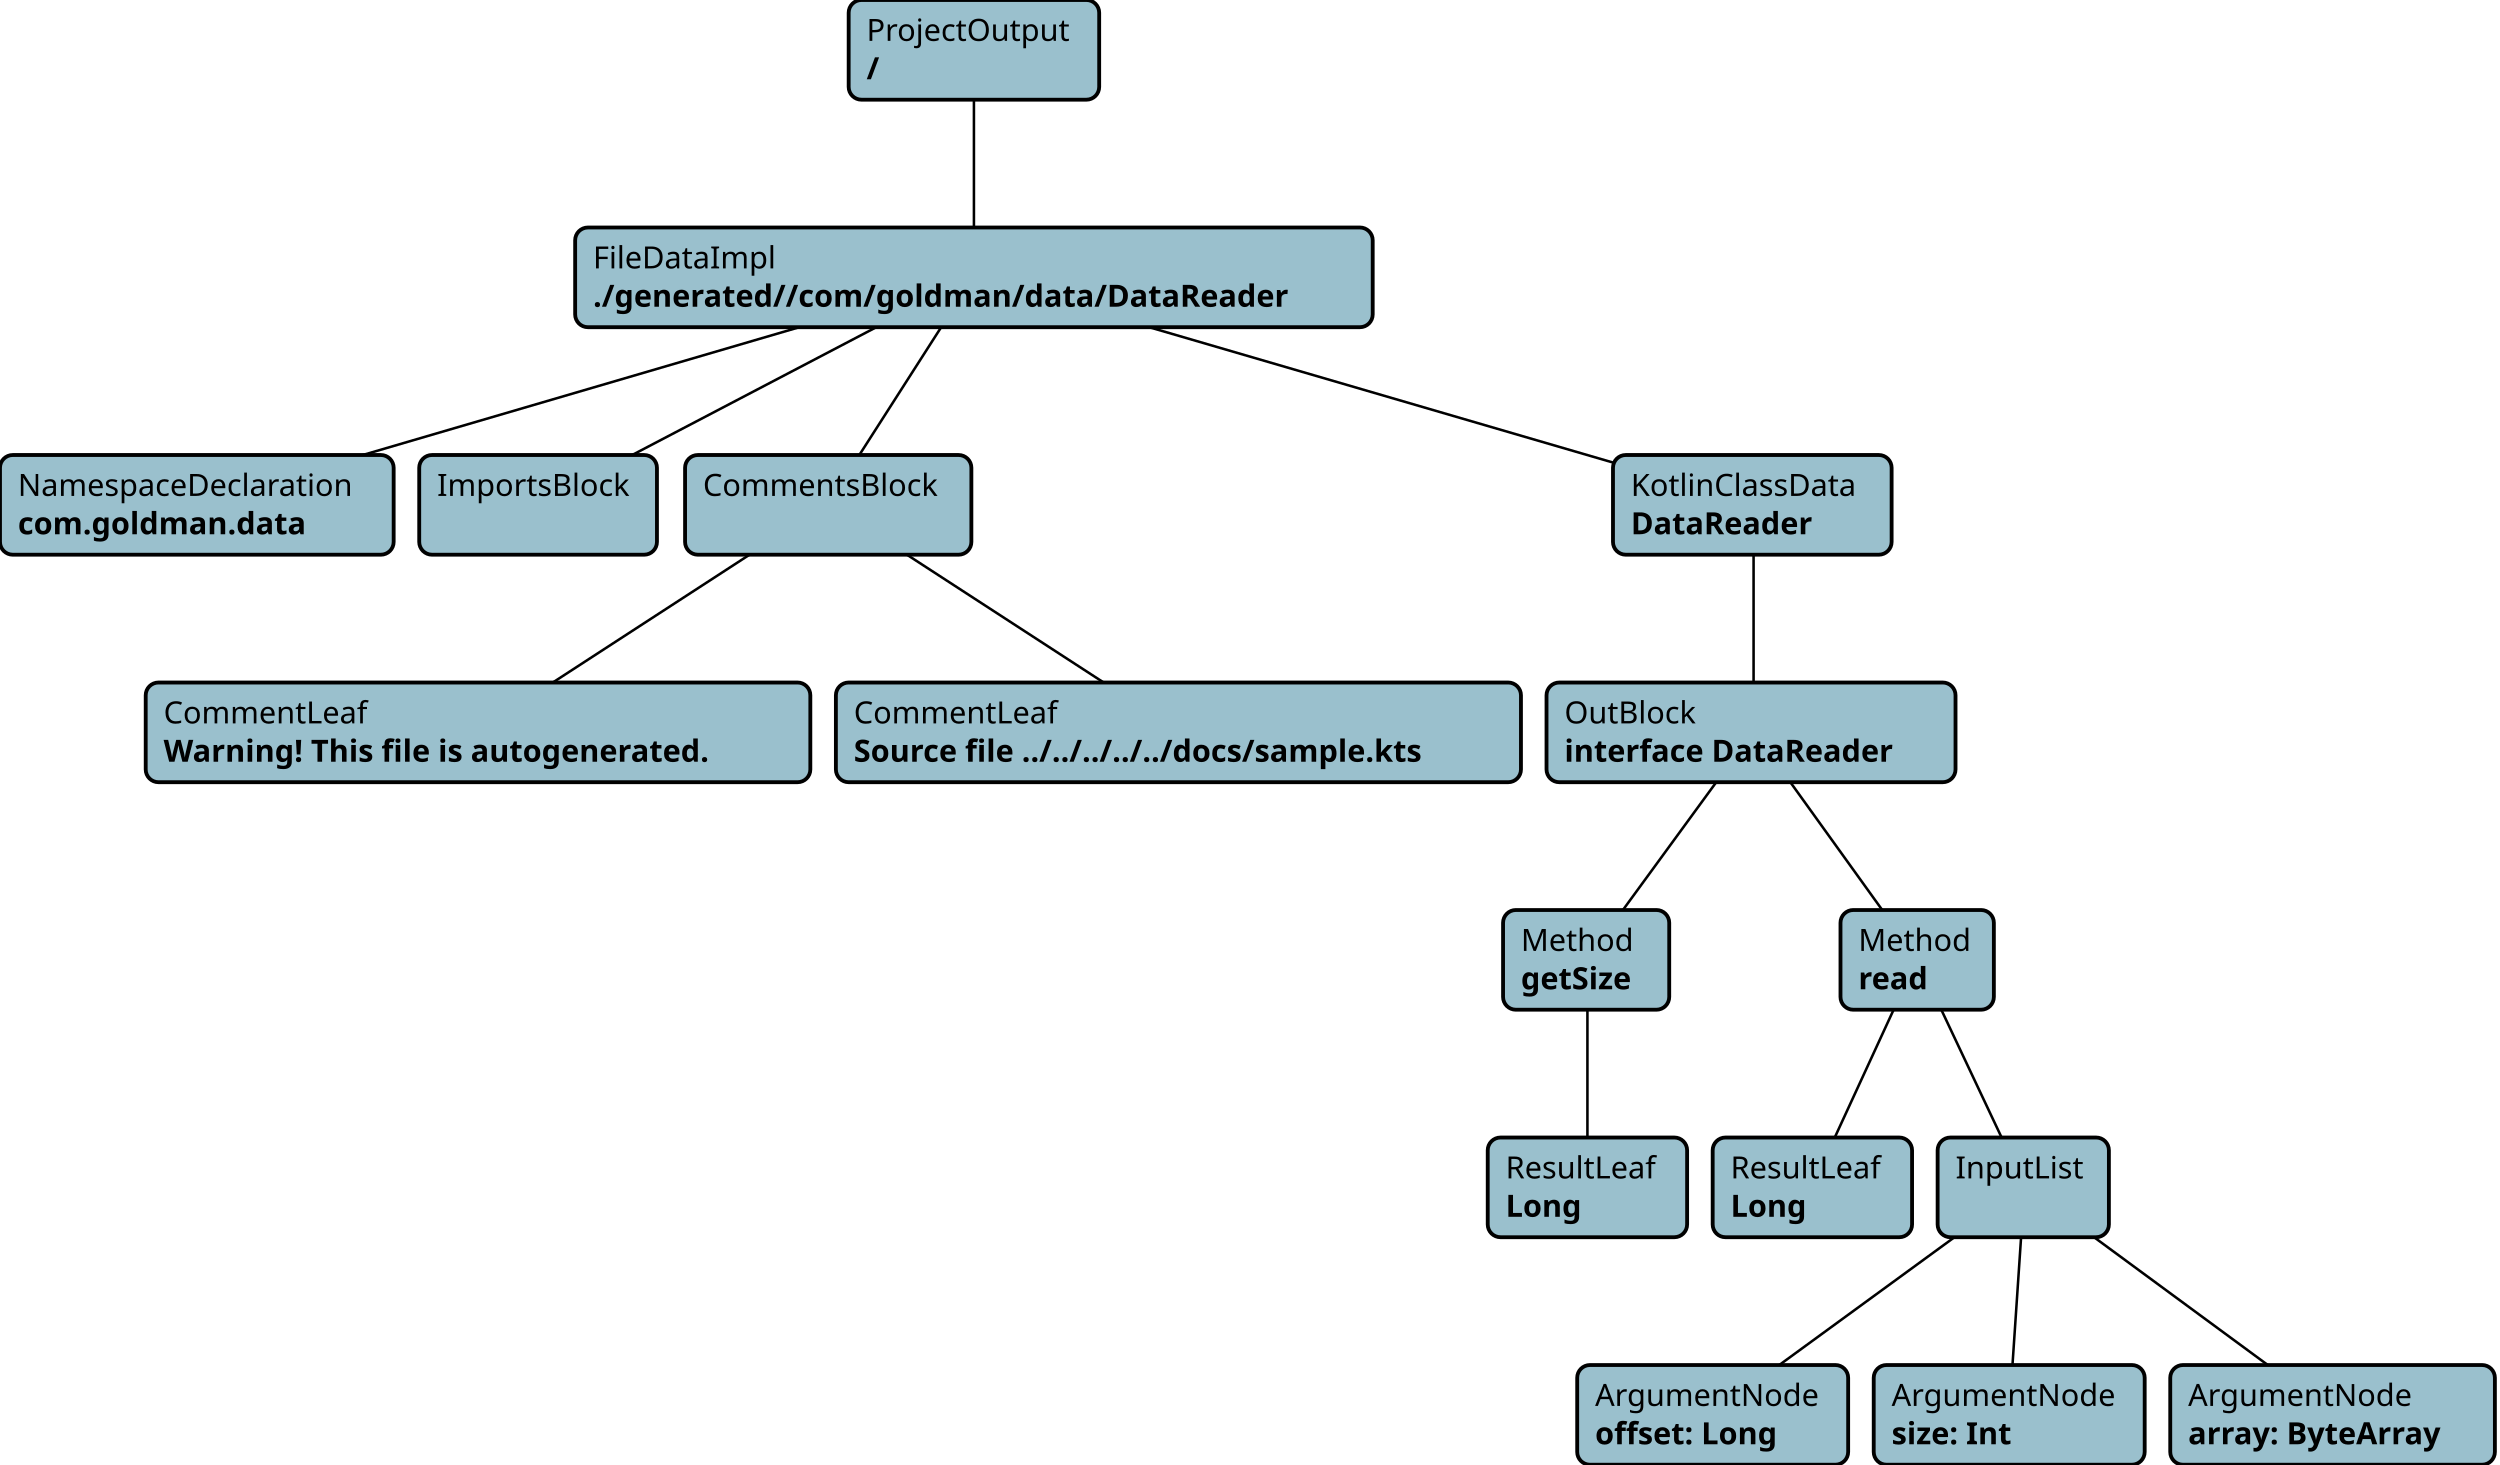
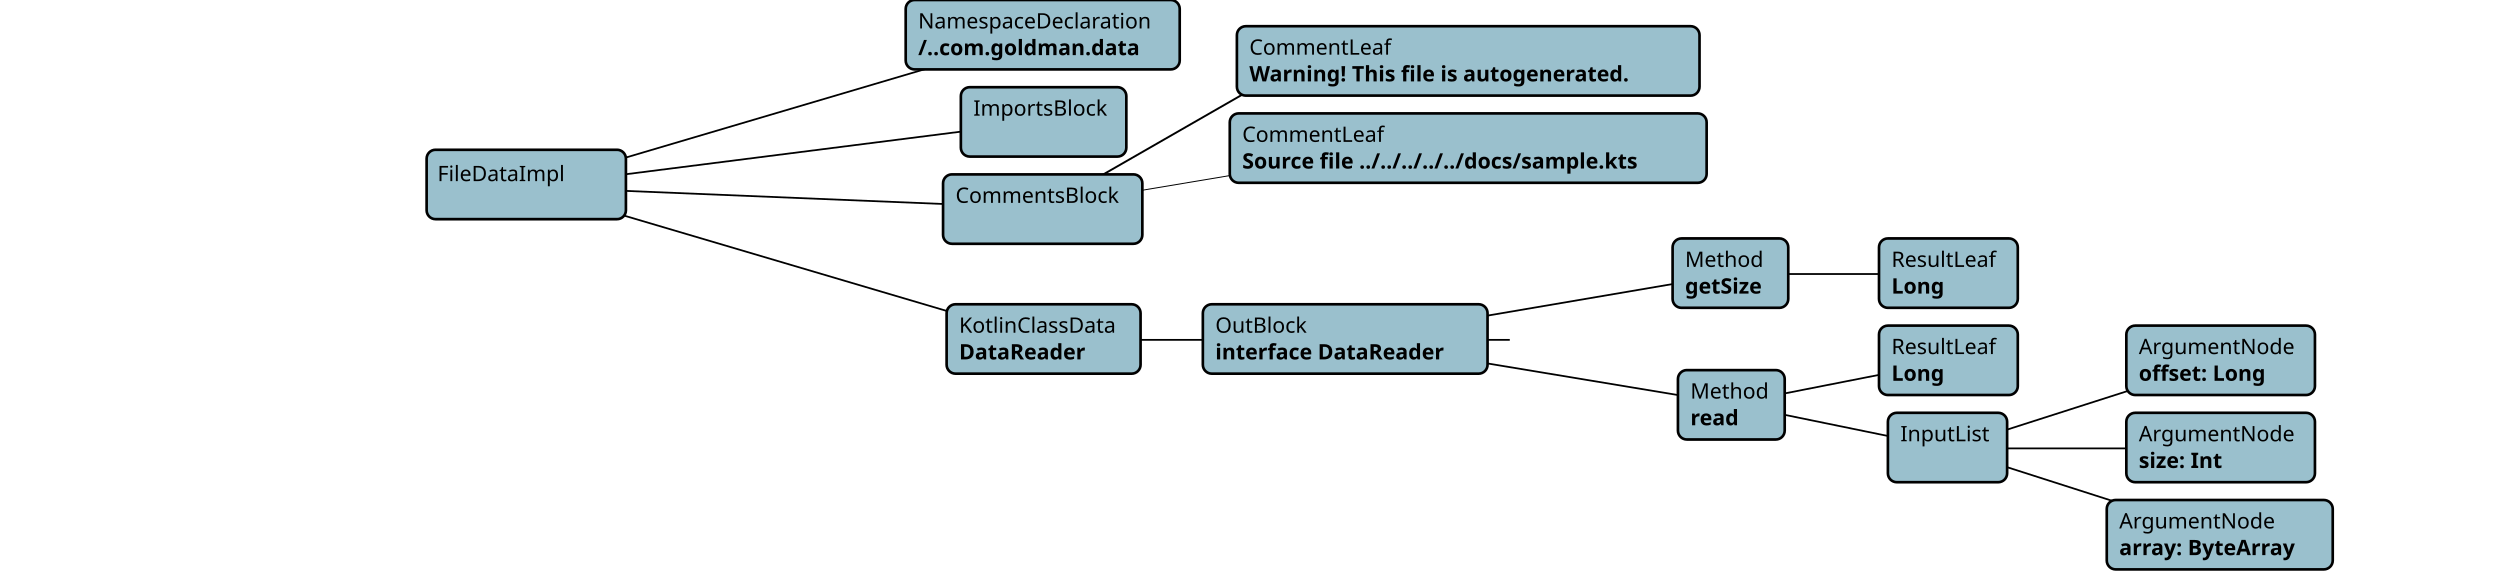
- <svg xmlns="http://www.w3.org/2000/svg" width="978.0" height="573.0">
-   <line x1="381.0" y1="19.0" x2="381.0" y2="108.0" style="stroke-width:1.0;stroke:rgb(0,0,0);stroke-opacity:1.0;stroke-linecap:square;stroke-miterlimit:10.0" />
-   <line x1="381.0" y1="108.0" x2="77.0" y2="197.0" style="stroke-width:1.0;stroke:rgb(0,0,0);stroke-opacity:1.0;stroke-linecap:square;stroke-miterlimit:10.0" />
-   <line x1="381.0" y1="108.0" x2="211.0" y2="197.0" style="stroke-width:1.0;stroke:rgb(0,0,0);stroke-opacity:1.0;stroke-linecap:square;stroke-miterlimit:10.0" />
-   <line x1="381.0" y1="108.0" x2="324.0" y2="197.0" style="stroke-width:1.0;stroke:rgb(0,0,0);stroke-opacity:1.0;stroke-linecap:square;stroke-miterlimit:10.0" />
-   <line x1="324.0" y1="197.0" x2="187.0" y2="286.0" style="stroke-width:1.0;stroke:rgb(0,0,0);stroke-opacity:1.0;stroke-linecap:square;stroke-miterlimit:10.0" />
-   <line x1="324.0" y1="197.0" x2="461.0" y2="286.0" style="stroke-width:1.0;stroke:rgb(0,0,0);stroke-opacity:1.0;stroke-linecap:square;stroke-miterlimit:10.0" />
-   <line x1="381.0" y1="108.0" x2="686.0" y2="197.0" style="stroke-width:1.0;stroke:rgb(0,0,0);stroke-opacity:1.0;stroke-linecap:square;stroke-miterlimit:10.0" />
-   <line x1="686.0" y1="197.0" x2="686.0" y2="286.0" style="stroke-width:1.0;stroke:rgb(0,0,0);stroke-opacity:1.0;stroke-linecap:square;stroke-miterlimit:10.0" />
-   <line x1="686.0" y1="286.0" x2="621.0" y2="375.0" style="stroke-width:1.0;stroke:rgb(0,0,0);stroke-opacity:1.0;stroke-linecap:square;stroke-miterlimit:10.0" />
-   <line x1="621.0" y1="375.0" x2="621.0" y2="464.0" style="stroke-width:1.0;stroke:rgb(0,0,0);stroke-opacity:1.0;stroke-linecap:square;stroke-miterlimit:10.0" />
-   <line x1="686.0" y1="286.0" x2="750.0" y2="375.0" style="stroke-width:1.0;stroke:rgb(0,0,0);stroke-opacity:1.0;stroke-linecap:square;stroke-miterlimit:10.0" />
-   <line x1="750.0" y1="375.0" x2="709.0" y2="464.0" style="stroke-width:1.0;stroke:rgb(0,0,0);stroke-opacity:1.0;stroke-linecap:square;stroke-miterlimit:10.0" />
-   <line x1="750.0" y1="375.0" x2="792.0" y2="464.0" style="stroke-width:1.0;stroke:rgb(0,0,0);stroke-opacity:1.0;stroke-linecap:square;stroke-miterlimit:10.0" />
-   <line x1="792.0" y1="464.0" x2="670.0" y2="553.0" style="stroke-width:1.0;stroke:rgb(0,0,0);stroke-opacity:1.0;stroke-linecap:square;stroke-miterlimit:10.0" />
-   <line x1="792.0" y1="464.0" x2="786.0" y2="553.0" style="stroke-width:1.0;stroke:rgb(0,0,0);stroke-opacity:1.0;stroke-linecap:square;stroke-miterlimit:10.0" />
-   <line x1="792.0" y1="464.0" x2="913.0" y2="553.0" style="stroke-width:1.0;stroke:rgb(0,0,0);stroke-opacity:1.0;stroke-linecap:square;stroke-miterlimit:10.0" />
-   <g style="fill:rgb(154,192,205);stroke:none">
-     <path d="M268.0,183.0L268.0,212.0C268.0,214.761,270.239,217.0,273.0,217.0L375.0,217.0C377.761,217.0,380.0,214.761,380.0,212.0L380.0,183.0C380.0,180.239,377.761,178.0,375.0,178.0L273.0,178.0C270.239,178.0,268.0,180.239,268.0,183.0Z" />
+ <svg xmlns="http://www.w3.org/2000/svg" width="1405.0" height="321.0" version="1.1" id="svg294">
+   <defs id="defs298" />
+   <line x1="296.0" y1="105.0" x2="587.0" y2="19.0" style="stroke-width:1.0;stroke:rgb(0,0,0);stroke-opacity:1.0;stroke-linecap:square;stroke-miterlimit:10.0" id="line4" />
+   <line x1="296.0" y1="105.0" x2="587.0" y2="68.0" style="stroke-width:1.0;stroke:rgb(0,0,0);stroke-opacity:1.0;stroke-linecap:square;stroke-miterlimit:10.0" id="line6" />
+   <line x1="296.0" y1="105.0" x2="587.0" y2="117.0" style="stroke-width:1.0;stroke:rgb(0,0,0);stroke-opacity:1.0;stroke-linecap:square;stroke-miterlimit:10.0" id="line8" />
+   <line x1="587.045" y1="116.955" x2="700.097" y2="52.069" style="stroke:#000000;stroke-width:1.082;stroke-linecap:square;stroke-miterlimit:10;stroke-opacity:1" id="line10" />
+   <line x1="586.756" y1="116.153" x2="695.784" y2="97.888" style="stroke:#000000;stroke-width:0.552;stroke-linecap:square;stroke-miterlimit:10;stroke-opacity:1" id="line12" />
+   <line x1="296.0" y1="105.0" x2="587.0" y2="191.0" style="stroke-width:1.0;stroke:rgb(0,0,0);stroke-opacity:1.0;stroke-linecap:square;stroke-miterlimit:10.0" id="line14" />
+   <line x1="587.0" y1="191.0" x2="848.0" y2="191.0" style="stroke-width:1.0;stroke:rgb(0,0,0);stroke-opacity:1.0;stroke-linecap:square;stroke-miterlimit:10.0" id="line16" />
+   <line x1="756" y1="191" x2="973" y2="154" style="stroke:#000000;stroke-width:1;stroke-linecap:square;stroke-miterlimit:10;stroke-opacity:1" id="line18" />
+   <line x1="973" y1="154" x2="1095" y2="154" style="stroke:#000000;stroke-width:1;stroke-linecap:square;stroke-miterlimit:10;stroke-opacity:1" id="line20" />
+   <line x1="756" y1="191" x2="973" y2="227" style="stroke:#000000;stroke-width:1;stroke-linecap:square;stroke-miterlimit:10;stroke-opacity:1" id="line22" />
+   <line x1="973" y1="227" x2="1095" y2="203" style="stroke:#000000;stroke-width:1;stroke-linecap:square;stroke-miterlimit:10;stroke-opacity:1" id="line24" />
+   <line x1="973" y1="227" x2="1095" y2="252" style="stroke:#000000;stroke-width:1;stroke-linecap:square;stroke-miterlimit:10;stroke-opacity:1" id="line26" />
+   <line x1="1095" y1="252" x2="1248" y2="203" style="stroke:#000000;stroke-width:1;stroke-linecap:square;stroke-miterlimit:10;stroke-opacity:1" id="line28" />
+   <line x1="1095" y1="252" x2="1248" y2="252" style="stroke:#000000;stroke-width:1;stroke-linecap:square;stroke-miterlimit:10;stroke-opacity:1" id="line30" />
+   <line x1="1095" y1="252" x2="1248" y2="301" style="stroke:#000000;stroke-width:1;stroke-linecap:square;stroke-miterlimit:10;stroke-opacity:1" id="line32" />
+   <g style="fill:rgb(154,192,205);stroke:none" id="g52">
+     <path d="M530.0,103.0L530.0,132.0C530.0,134.761,532.239,137.0,535.0,137.0L637.0,137.0C639.761,137.0,642.0,134.761,642.0,132.0L642.0,103.0C642.0,100.239,639.761,98.0,637.0,98.0L535.0,98.0C532.239,98.0,530.0,100.239,530.0,103.0Z" id="path50" />
  </g>
-   <g style="stroke-width:1.5;stroke:rgb(0,0,0);stroke-opacity:1.0;stroke-linecap:square;stroke-miterlimit:10.0;fill:none">
-     <path d="M268.0,183.0L268.0,212.0C268.0,214.761,270.239,217.0,273.0,217.0L375.0,217.0C377.761,217.0,380.0,214.761,380.0,212.0L380.0,183.0C380.0,180.239,377.761,178.0,375.0,178.0L273.0,178.0C270.239,178.0,268.0,180.239,268.0,183.0Z" />
+   <g style="stroke-width:1.5;stroke:rgb(0,0,0);stroke-opacity:1.0;stroke-linecap:square;stroke-miterlimit:10.0;fill:none" id="g56">
+     <path d="M530.0,103.0L530.0,132.0C530.0,134.761,532.239,137.0,535.0,137.0L637.0,137.0C639.761,137.0,642.0,134.761,642.0,132.0L642.0,103.0C642.0,100.239,639.761,98.0,637.0,98.0L535.0,98.0C532.239,98.0,530.0,100.239,530.0,103.0Z" id="path54" />
  </g>
-   <g>
-     <text x="275.0" y="194.0" style="fill: rgb(0,0,0); fill-opacity: 1.0; font-family: sans-serif; font-size: 12px;">CommentsBlock</text>
+   <g id="g60">
+     <text x="537.0" y="114.0" style="fill: rgb(0,0,0); fill-opacity: 1.0; font-family: sans-serif; font-size: 12px;" id="text58">CommentsBlock</text>
  </g>
-   <g style="fill:rgb(154,192,205);stroke:none">
-     <path d="M225.0,94.0L225.0,123.0C225.0,125.761,227.239,128.0,230.0,128.0L532.0,128.0C534.761,128.0,537.0,125.761,537.0,123.0L537.0,94.0C537.0,91.239,534.761,89.0,532.0,89.0L230.0,89.0C227.239,89.0,225.0,91.239,225.0,94.0Z" />
+   <g style="fill:#9ac0cd;stroke:none" id="g64" transform="translate(-92)">
+     <path d="m 768,176 v 29 c 0,2.761 2.239,5 5,5 h 150 c 2.761,0 5,-2.239 5,-5 v -29 c 0,-2.761 -2.239,-5 -5,-5 H 773 c -2.761,0 -5,2.239 -5,5 z" id="path62" />
  </g>
-   <g style="stroke-width:1.5;stroke:rgb(0,0,0);stroke-opacity:1.0;stroke-linecap:square;stroke-miterlimit:10.0;fill:none">
-     <path d="M225.0,94.0L225.0,123.0C225.0,125.761,227.239,128.0,230.0,128.0L532.0,128.0C534.761,128.0,537.0,125.761,537.0,123.0L537.0,94.0C537.0,91.239,534.761,89.0,532.0,89.0L230.0,89.0C227.239,89.0,225.0,91.239,225.0,94.0Z" />
+   <g style="fill:none;stroke:#000000;stroke-width:1.5;stroke-linecap:square;stroke-miterlimit:10;stroke-opacity:1" id="g68" transform="translate(-92)">
+     <path d="m 768,176 v 29 c 0,2.761 2.239,5 5,5 h 150 c 2.761,0 5,-2.239 5,-5 v -29 c 0,-2.761 -2.239,-5 -5,-5 H 773 c -2.761,0 -5,2.239 -5,5 z" id="path66" />
  </g>
-   <g>
-     <text x="232.0" y="105.0" style="fill: rgb(0,0,0); fill-opacity: 1.0; font-family: sans-serif; font-size: 12px;">FileDataImpl</text>
+   <g id="g72" transform="translate(-92)">
+     <text x="775" y="187" style="font-size:12px;font-family:sans-serif;fill:#000000;fill-opacity:1" id="text70">OutBlock</text>
  </g>
-   <g>
-     <text x="232.0" y="120.0" style="fill: rgb(0,0,0); fill-opacity: 1.0; font-family: sans-serif; font-size: 12px; font-weight: bold;">./generated//com/goldman/data/DataReader</text>
+   <g id="g76" transform="translate(-92)">
+     <text x="775" y="202" style="font-weight:bold;font-size:12px;font-family:sans-serif;fill:#000000;fill-opacity:1" id="text74">interface DataReader</text>
  </g>
-   <g style="fill:rgb(154,192,205);stroke:none">
-     <path d="M605.0,272.0L605.0,301.0C605.0,303.761,607.239,306.0,610.0,306.0L760.0,306.0C762.761,306.0,765.0,303.761,765.0,301.0L765.0,272.0C765.0,269.239,762.761,267.0,760.0,267.0L610.0,267.0C607.239,267.0,605.0,269.239,605.0,272.0Z" />
+   <g style="fill:#9ac0cd;stroke:none" id="g80" transform="translate(-92)">
+     <path d="m 1148,188 v 29 c 0,2.761 2.239,5 5,5 h 68 c 2.761,0 5,-2.239 5,-5 v -29 c 0,-2.761 -2.239,-5 -5,-5 h -68 c -2.761,0 -5,2.239 -5,5 z" id="path78" />
  </g>
-   <g style="stroke-width:1.5;stroke:rgb(0,0,0);stroke-opacity:1.0;stroke-linecap:square;stroke-miterlimit:10.0;fill:none">
-     <path d="M605.0,272.0L605.0,301.0C605.0,303.761,607.239,306.0,610.0,306.0L760.0,306.0C762.761,306.0,765.0,303.761,765.0,301.0L765.0,272.0C765.0,269.239,762.761,267.0,760.0,267.0L610.0,267.0C607.239,267.0,605.0,269.239,605.0,272.0Z" />
+   <g style="fill:none;stroke:#000000;stroke-width:1.5;stroke-linecap:square;stroke-miterlimit:10;stroke-opacity:1" id="g84" transform="translate(-92)">
+     <path d="m 1148,188 v 29 c 0,2.761 2.239,5 5,5 h 68 c 2.761,0 5,-2.239 5,-5 v -29 c 0,-2.761 -2.239,-5 -5,-5 h -68 c -2.761,0 -5,2.239 -5,5 z" id="path82" />
  </g>
-   <g>
-     <text x="612.0" y="283.0" style="fill: rgb(0,0,0); fill-opacity: 1.0; font-family: sans-serif; font-size: 12px;">OutBlock</text>
+   <g id="g88" transform="translate(-92)">
+     <text x="1155" y="199" style="font-size:12px;font-family:sans-serif;fill:#000000;fill-opacity:1" id="text86">ResultLeaf</text>
  </g>
-   <g>
-     <text x="612.0" y="298.0" style="fill: rgb(0,0,0); fill-opacity: 1.0; font-family: sans-serif; font-size: 12px; font-weight: bold;">interface DataReader</text>
+   <g id="g92" transform="translate(-92)">
+     <text x="1155" y="214" style="font-weight:bold;font-size:12px;font-family:sans-serif;fill:#000000;fill-opacity:1" id="text90">Long</text>
  </g>
-   <g style="fill:rgb(154,192,205);stroke:none">
-     <path d="M332.0,5.0L332.0,34.0C332.0,36.761,334.239,39.0,337.0,39.0L425.0,39.0C427.761,39.0,430.0,36.761,430.0,34.0L430.0,5.0C430.0,2.239,427.761,0.0,425.0,0.0L337.0,0.0C334.239,0.0,332.0,2.239,332.0,5.0Z" />
+   <g style="fill:#9ac0cd;stroke:none" id="g96" transform="translate(-92)">
+     <path d="m 1153,237 v 29 c 0,2.761 2.239,5 5,5 h 57 c 2.761,0 5,-2.239 5,-5 v -29 c 0,-2.761 -2.239,-5 -5,-5 h -57 c -2.761,0 -5,2.239 -5,5 z" id="path94" />
  </g>
-   <g style="stroke-width:1.5;stroke:rgb(0,0,0);stroke-opacity:1.0;stroke-linecap:square;stroke-miterlimit:10.0;fill:none">
-     <path d="M332.0,5.0L332.0,34.0C332.0,36.761,334.239,39.0,337.0,39.0L425.0,39.0C427.761,39.0,430.0,36.761,430.0,34.0L430.0,5.0C430.0,2.239,427.761,0.0,425.0,0.0L337.0,0.0C334.239,0.0,332.0,2.239,332.0,5.0Z" />
+   <g style="fill:none;stroke:#000000;stroke-width:1.5;stroke-linecap:square;stroke-miterlimit:10;stroke-opacity:1" id="g100" transform="translate(-92)">
+     <path d="m 1153,237 v 29 c 0,2.761 2.239,5 5,5 h 57 c 2.761,0 5,-2.239 5,-5 v -29 c 0,-2.761 -2.239,-5 -5,-5 h -57 c -2.761,0 -5,2.239 -5,5 z" id="path98" />
  </g>
-   <g>
-     <text x="339.0" y="16.0" style="fill: rgb(0,0,0); fill-opacity: 1.0; font-family: sans-serif; font-size: 12px;">ProjectOutput</text>
+   <g id="g104" transform="translate(-92)">
+     <text x="1160" y="248" style="font-size:12px;font-family:sans-serif;fill:#000000;fill-opacity:1" id="text102">InputList</text>
  </g>
-   <g>
-     <text x="339.0" y="31.0" style="fill: rgb(0,0,0); fill-opacity: 1.0; font-family: sans-serif; font-size: 12px; font-weight: bold;">/</text>
+   <g style="fill:#9ac0cd;stroke:none" id="g108" transform="translate(-22.86736,-58.26481)">
+     <path d="m 718,78 v 29 c 0,2.761 2.239,5 5,5 h 250 c 2.761,0 5,-2.239 5,-5 V 78 c 0,-2.761 -2.239,-5 -5,-5 H 723 c -2.761,0 -5,2.239 -5,5 z" id="path106" />
  </g>
-   <g style="fill:rgb(154,192,205);stroke:none">
-     <path d="M670.0,450.0L670.0,479.0C670.0,481.761,672.239,484.0,675.0,484.0L743.0,484.0C745.761,484.0,748.0,481.761,748.0,479.0L748.0,450.0C748.0,447.239,745.761,445.0,743.0,445.0L675.0,445.0C672.239,445.0,670.0,447.239,670.0,450.0Z" />
+   <g style="fill:none;stroke:#000000;stroke-width:1.5;stroke-linecap:square;stroke-miterlimit:10;stroke-opacity:1" id="g112" transform="translate(-22.86736,-58.26481)">
+     <path d="m 718,78 v 29 c 0,2.761 2.239,5 5,5 h 250 c 2.761,0 5,-2.239 5,-5 V 78 c 0,-2.761 -2.239,-5 -5,-5 H 723 c -2.761,0 -5,2.239 -5,5 z" id="path110" />
  </g>
-   <g style="stroke-width:1.5;stroke:rgb(0,0,0);stroke-opacity:1.0;stroke-linecap:square;stroke-miterlimit:10.0;fill:none">
-     <path d="M670.0,450.0L670.0,479.0C670.0,481.761,672.239,484.0,675.0,484.0L743.0,484.0C745.761,484.0,748.0,481.761,748.0,479.0L748.0,450.0C748.0,447.239,745.761,445.0,743.0,445.0L675.0,445.0C672.239,445.0,670.0,447.239,670.0,450.0Z" />
+   <g id="g116" transform="translate(-22.86736,-58.26481)">
+     <text x="725" y="89" style="font-size:12px;font-family:sans-serif;fill:#000000;fill-opacity:1" id="text114">CommentLeaf</text>
  </g>
-   <g>
-     <text x="677.0" y="461.0" style="fill: rgb(0,0,0); fill-opacity: 1.0; font-family: sans-serif; font-size: 12px;">ResultLeaf</text>
+   <g id="g120" transform="translate(-22.86736,-58.26481)">
+     <text x="725" y="104" style="font-weight:bold;font-size:12px;font-family:sans-serif;fill:#000000;fill-opacity:1" id="text118">Warning! This file is autogenerated.</text>
  </g>
-   <g>
-     <text x="677.0" y="476.0" style="fill: rgb(0,0,0); fill-opacity: 1.0; font-family: sans-serif; font-size: 12px; font-weight: bold;">Long</text>
+   <g style="fill:#9ac0cd;stroke:none" id="g124" transform="translate(-92)">
+     <path d="m 1032,139 v 29 c 0,2.761 2.239,5 5,5 h 55 c 2.761,0 5,-2.239 5,-5 v -29 c 0,-2.761 -2.239,-5 -5,-5 h -55 c -2.761,0 -5,2.239 -5,5 z" id="path122" />
  </g>
-   <g style="fill:rgb(154,192,205);stroke:none">
-     <path d="M758.0,450.0L758.0,479.0C758.0,481.761,760.239,484.0,763.0,484.0L820.0,484.0C822.761,484.0,825.0,481.761,825.0,479.0L825.0,450.0C825.0,447.239,822.761,445.0,820.0,445.0L763.0,445.0C760.239,445.0,758.0,447.239,758.0,450.0Z" />
+   <g style="fill:none;stroke:#000000;stroke-width:1.5;stroke-linecap:square;stroke-miterlimit:10;stroke-opacity:1" id="g128" transform="translate(-92)">
+     <path d="m 1032,139 v 29 c 0,2.761 2.239,5 5,5 h 55 c 2.761,0 5,-2.239 5,-5 v -29 c 0,-2.761 -2.239,-5 -5,-5 h -55 c -2.761,0 -5,2.239 -5,5 z" id="path126" />
  </g>
-   <g style="stroke-width:1.5;stroke:rgb(0,0,0);stroke-opacity:1.0;stroke-linecap:square;stroke-miterlimit:10.0;fill:none">
-     <path d="M758.0,450.0L758.0,479.0C758.0,481.761,760.239,484.0,763.0,484.0L820.0,484.0C822.761,484.0,825.0,481.761,825.0,479.0L825.0,450.0C825.0,447.239,822.761,445.0,820.0,445.0L763.0,445.0C760.239,445.0,758.0,447.239,758.0,450.0Z" />
+   <g id="g132" transform="translate(-92)">
+     <text x="1039" y="150" style="font-size:12px;font-family:sans-serif;fill:#000000;fill-opacity:1" id="text130">Method</text>
  </g>
-   <g>
-     <text x="765.0" y="461.0" style="fill: rgb(0,0,0); fill-opacity: 1.0; font-family: sans-serif; font-size: 12px;">InputList</text>
+   <g id="g136" transform="translate(-92)">
+     <text x="1039" y="165" style="font-weight:bold;font-size:12px;font-family:sans-serif;fill:#000000;fill-opacity:1" id="text134">getSize</text>
  </g>
-   <g style="fill:rgb(154,192,205);stroke:none">
-     <path d="M0.0,183.0L0.0,212.0C0.0,214.761,2.239,217.0,5.0,217.0L149.0,217.0C151.761,217.0,154.0,214.761,154.0,212.0L154.0,183.0C154.0,180.239,151.761,178.0,149.0,178.0L5.0,178.0C2.239,178.0,0.0,180.239,0.0,183.0Z" />
+   <g style="fill:#9ac0cd;stroke:none" id="g140" transform="translate(-92)">
+     <path d="m 1035,213 v 29 c 0,2.761 2.239,5 5,5 h 50 c 2.761,0 5,-2.239 5,-5 v -29 c 0,-2.761 -2.239,-5 -5,-5 h -50 c -2.761,0 -5,2.239 -5,5 z" id="path138" />
  </g>
-   <g style="stroke-width:1.5;stroke:rgb(0,0,0);stroke-opacity:1.0;stroke-linecap:square;stroke-miterlimit:10.0;fill:none">
-     <path d="M0.0,183.0L0.0,212.0C0.0,214.761,2.239,217.0,5.0,217.0L149.0,217.0C151.761,217.0,154.0,214.761,154.0,212.0L154.0,183.0C154.0,180.239,151.761,178.0,149.0,178.0L5.0,178.0C2.239,178.0,0.0,180.239,0.0,183.0Z" />
+   <g style="fill:none;stroke:#000000;stroke-width:1.5;stroke-linecap:square;stroke-miterlimit:10;stroke-opacity:1" id="g144" transform="translate(-92)">
+     <path d="m 1035,213 v 29 c 0,2.761 2.239,5 5,5 h 50 c 2.761,0 5,-2.239 5,-5 v -29 c 0,-2.761 -2.239,-5 -5,-5 h -50 c -2.761,0 -5,2.239 -5,5 z" id="path142" />
  </g>
-   <g>
-     <text x="7.0" y="194.0" style="fill: rgb(0,0,0); fill-opacity: 1.0; font-family: sans-serif; font-size: 12px;">NamespaceDeclaration</text>
+   <g id="g148" transform="translate(-92)">
+     <text x="1042" y="224" style="font-size:12px;font-family:sans-serif;fill:#000000;fill-opacity:1" id="text146">Method</text>
  </g>
-   <g>
-     <text x="7.0" y="209.0" style="fill: rgb(0,0,0); fill-opacity: 1.0; font-family: sans-serif; font-size: 12px; font-weight: bold;">com.goldman.data</text>
+   <g id="g152" transform="translate(-92)">
+     <text x="1042" y="239" style="font-weight:bold;font-size:12px;font-family:sans-serif;fill:#000000;fill-opacity:1" id="text150">read</text>
  </g>
-   <g style="fill:rgb(154,192,205);stroke:none">
-     <path d="M57.0,272.0L57.0,301.0C57.0,303.761,59.239,306.0,62.0,306.0L312.0,306.0C314.761,306.0,317.0,303.761,317.0,301.0L317.0,272.0C317.0,269.239,314.761,267.0,312.0,267.0L62.0,267.0C59.239,267.0,57.0,269.239,57.0,272.0Z" />
+   <g style="fill:#9ac0cd;stroke:none" id="g156" transform="translate(-92)">
+     <path d="m 1148,139 v 29 c 0,2.761 2.239,5 5,5 h 68 c 2.761,0 5,-2.239 5,-5 v -29 c 0,-2.761 -2.239,-5 -5,-5 h -68 c -2.761,0 -5,2.239 -5,5 z" id="path154" />
  </g>
-   <g style="stroke-width:1.5;stroke:rgb(0,0,0);stroke-opacity:1.0;stroke-linecap:square;stroke-miterlimit:10.0;fill:none">
-     <path d="M57.0,272.0L57.0,301.0C57.0,303.761,59.239,306.0,62.0,306.0L312.0,306.0C314.761,306.0,317.0,303.761,317.0,301.0L317.0,272.0C317.0,269.239,314.761,267.0,312.0,267.0L62.0,267.0C59.239,267.0,57.0,269.239,57.0,272.0Z" />
+   <g style="fill:none;stroke:#000000;stroke-width:1.5;stroke-linecap:square;stroke-miterlimit:10;stroke-opacity:1" id="g160" transform="translate(-92)">
+     <path d="m 1148,139 v 29 c 0,2.761 2.239,5 5,5 h 68 c 2.761,0 5,-2.239 5,-5 v -29 c 0,-2.761 -2.239,-5 -5,-5 h -68 c -2.761,0 -5,2.239 -5,5 z" id="path158" />
  </g>
-   <g>
-     <text x="64.0" y="283.0" style="fill: rgb(0,0,0); fill-opacity: 1.0; font-family: sans-serif; font-size: 12px;">CommentLeaf</text>
+   <g id="g164" transform="translate(-92)">
+     <text x="1155" y="150" style="font-size:12px;font-family:sans-serif;fill:#000000;fill-opacity:1" id="text162">ResultLeaf</text>
  </g>
-   <g>
-     <text x="64.0" y="298.0" style="fill: rgb(0,0,0); fill-opacity: 1.0; font-family: sans-serif; font-size: 12px; font-weight: bold;">Warning! This file is autogenerated.</text>
+   <g id="g168" transform="translate(-92)">
+     <text x="1155" y="165" style="font-weight:bold;font-size:12px;font-family:sans-serif;fill:#000000;fill-opacity:1" id="text166">Long</text>
  </g>
-   <g style="fill:rgb(154,192,205);stroke:none">
-     <path d="M588.0,361.0L588.0,390.0C588.0,392.761,590.239,395.0,593.0,395.0L648.0,395.0C650.761,395.0,653.0,392.761,653.0,390.0L653.0,361.0C653.0,358.239,650.761,356.0,648.0,356.0L593.0,356.0C590.239,356.0,588.0,358.239,588.0,361.0Z" />
+   <g style="fill:rgb(154,192,205);stroke:none" id="g188">
+     <path d="M532.0,176.0L532.0,205.0C532.0,207.761,534.239,210.0,537.0,210.0L636.0,210.0C638.761,210.0,641.0,207.761,641.0,205.0L641.0,176.0C641.0,173.239,638.761,171.0,636.0,171.0L537.0,171.0C534.239,171.0,532.0,173.239,532.0,176.0Z" id="path186" />
  </g>
-   <g style="stroke-width:1.5;stroke:rgb(0,0,0);stroke-opacity:1.0;stroke-linecap:square;stroke-miterlimit:10.0;fill:none">
-     <path d="M588.0,361.0L588.0,390.0C588.0,392.761,590.239,395.0,593.0,395.0L648.0,395.0C650.761,395.0,653.0,392.761,653.0,390.0L653.0,361.0C653.0,358.239,650.761,356.0,648.0,356.0L593.0,356.0C590.239,356.0,588.0,358.239,588.0,361.0Z" />
+   <g style="stroke-width:1.5;stroke:rgb(0,0,0);stroke-opacity:1.0;stroke-linecap:square;stroke-miterlimit:10.0;fill:none" id="g192">
+     <path d="M532.0,176.0L532.0,205.0C532.0,207.761,534.239,210.0,537.0,210.0L636.0,210.0C638.761,210.0,641.0,207.761,641.0,205.0L641.0,176.0C641.0,173.239,638.761,171.0,636.0,171.0L537.0,171.0C534.239,171.0,532.0,173.239,532.0,176.0Z" id="path190" />
  </g>
-   <g>
-     <text x="595.0" y="372.0" style="fill: rgb(0,0,0); fill-opacity: 1.0; font-family: sans-serif; font-size: 12px;">Method</text>
+   <g id="g196">
+     <text x="539.0" y="187.0" style="fill: rgb(0,0,0); fill-opacity: 1.0; font-family: sans-serif; font-size: 12px;" id="text194">KotlinClassData</text>
  </g>
-   <g>
-     <text x="595.0" y="387.0" style="fill: rgb(0,0,0); fill-opacity: 1.0; font-family: sans-serif; font-size: 12px; font-weight: bold;">getSize</text>
+   <g id="g200">
+     <text x="539.0" y="202.0" style="fill: rgb(0,0,0); fill-opacity: 1.0; font-family: sans-serif; font-size: 12px; font-weight: bold;" id="text198">DataReader</text>
  </g>
-   <g style="fill:rgb(154,192,205);stroke:none">
-     <path d="M720.0,361.0L720.0,390.0C720.0,392.761,722.239,395.0,725.0,395.0L775.0,395.0C777.761,395.0,780.0,392.761,780.0,390.0L780.0,361.0C780.0,358.239,777.761,356.0,775.0,356.0L725.0,356.0C722.239,356.0,720.0,358.239,720.0,361.0Z" />
+   <g style="fill:#9ac0cd;stroke:none" id="g204" transform="translate(-92)">
+     <path d="m 1287,188 v 29 c 0,2.761 2.239,5 5,5 h 96 c 2.761,0 5,-2.239 5,-5 v -29 c 0,-2.761 -2.239,-5 -5,-5 h -96 c -2.761,0 -5,2.239 -5,5 z" id="path202" />
  </g>
-   <g style="stroke-width:1.5;stroke:rgb(0,0,0);stroke-opacity:1.0;stroke-linecap:square;stroke-miterlimit:10.0;fill:none">
-     <path d="M720.0,361.0L720.0,390.0C720.0,392.761,722.239,395.0,725.0,395.0L775.0,395.0C777.761,395.0,780.0,392.761,780.0,390.0L780.0,361.0C780.0,358.239,777.761,356.0,775.0,356.0L725.0,356.0C722.239,356.0,720.0,358.239,720.0,361.0Z" />
+   <g style="fill:none;stroke:#000000;stroke-width:1.5;stroke-linecap:square;stroke-miterlimit:10;stroke-opacity:1" id="g208" transform="translate(-92)">
+     <path d="m 1287,188 v 29 c 0,2.761 2.239,5 5,5 h 96 c 2.761,0 5,-2.239 5,-5 v -29 c 0,-2.761 -2.239,-5 -5,-5 h -96 c -2.761,0 -5,2.239 -5,5 z" id="path206" />
  </g>
-   <g>
-     <text x="727.0" y="372.0" style="fill: rgb(0,0,0); fill-opacity: 1.0; font-family: sans-serif; font-size: 12px;">Method</text>
+   <g id="g212" transform="translate(-92)">
+     <text x="1294" y="199" style="font-size:12px;font-family:sans-serif;fill:#000000;fill-opacity:1" id="text210">ArgumentNode</text>
  </g>
-   <g>
-     <text x="727.0" y="387.0" style="fill: rgb(0,0,0); fill-opacity: 1.0; font-family: sans-serif; font-size: 12px; font-weight: bold;">read</text>
+   <g id="g216" transform="translate(-92)">
+     <text x="1294" y="214" style="font-weight:bold;font-size:12px;font-family:sans-serif;fill:#000000;fill-opacity:1" id="text214">offset: Long</text>
  </g>
-   <g style="fill:rgb(154,192,205);stroke:none">
-     <path d="M582.0,450.0L582.0,479.0C582.0,481.761,584.239,484.0,587.0,484.0L655.0,484.0C657.761,484.0,660.0,481.761,660.0,479.0L660.0,450.0C660.0,447.239,657.761,445.0,655.0,445.0L587.0,445.0C584.239,445.0,582.0,447.239,582.0,450.0Z" />
+   <g style="fill:#9ac0cd;stroke:none" id="g220" transform="translate(-92)">
+     <path d="m 1287,237 v 29 c 0,2.761 2.239,5 5,5 h 96 c 2.761,0 5,-2.239 5,-5 v -29 c 0,-2.761 -2.239,-5 -5,-5 h -96 c -2.761,0 -5,2.239 -5,5 z" id="path218" />
  </g>
-   <g style="stroke-width:1.5;stroke:rgb(0,0,0);stroke-opacity:1.0;stroke-linecap:square;stroke-miterlimit:10.0;fill:none">
-     <path d="M582.0,450.0L582.0,479.0C582.0,481.761,584.239,484.0,587.0,484.0L655.0,484.0C657.761,484.0,660.0,481.761,660.0,479.0L660.0,450.0C660.0,447.239,657.761,445.0,655.0,445.0L587.0,445.0C584.239,445.0,582.0,447.239,582.0,450.0Z" />
+   <g style="fill:none;stroke:#000000;stroke-width:1.5;stroke-linecap:square;stroke-miterlimit:10;stroke-opacity:1" id="g224" transform="translate(-92)">
+     <path d="m 1287,237 v 29 c 0,2.761 2.239,5 5,5 h 96 c 2.761,0 5,-2.239 5,-5 v -29 c 0,-2.761 -2.239,-5 -5,-5 h -96 c -2.761,0 -5,2.239 -5,5 z" id="path222" />
  </g>
-   <g>
-     <text x="589.0" y="461.0" style="fill: rgb(0,0,0); fill-opacity: 1.0; font-family: sans-serif; font-size: 12px;">ResultLeaf</text>
+   <g id="g228" transform="translate(-92)">
+     <text x="1294" y="248" style="font-size:12px;font-family:sans-serif;fill:#000000;fill-opacity:1" id="text226">ArgumentNode</text>
  </g>
-   <g>
-     <text x="589.0" y="476.0" style="fill: rgb(0,0,0); fill-opacity: 1.0; font-family: sans-serif; font-size: 12px; font-weight: bold;">Long</text>
+   <g id="g232" transform="translate(-92)">
+     <text x="1294" y="263" style="font-weight:bold;font-size:12px;font-family:sans-serif;fill:#000000;fill-opacity:1" id="text230">size: Int</text>
  </g>
-   <g style="fill:rgb(154,192,205);stroke:none">
-     <path d="M631.0,183.0L631.0,212.0C631.0,214.761,633.239,217.0,636.0,217.0L735.0,217.0C737.761,217.0,740.0,214.761,740.0,212.0L740.0,183.0C740.0,180.239,737.761,178.0,735.0,178.0L636.0,178.0C633.239,178.0,631.0,180.239,631.0,183.0Z" />
+   <g style="fill:rgb(154,192,205);stroke:none" id="g236">
+     <path d="M509.0,5.0L509.0,34.0C509.0,36.761,511.239,39.0,514.0,39.0L658.0,39.0C660.761,39.0,663.0,36.761,663.0,34.0L663.0,5.0C663.0,2.239,660.761,0.0,658.0,0.0L514.0,0.0C511.239,0.0,509.0,2.239,509.0,5.0Z" id="path234" />
  </g>
-   <g style="stroke-width:1.5;stroke:rgb(0,0,0);stroke-opacity:1.0;stroke-linecap:square;stroke-miterlimit:10.0;fill:none">
-     <path d="M631.0,183.0L631.0,212.0C631.0,214.761,633.239,217.0,636.0,217.0L735.0,217.0C737.761,217.0,740.0,214.761,740.0,212.0L740.0,183.0C740.0,180.239,737.761,178.0,735.0,178.0L636.0,178.0C633.239,178.0,631.0,180.239,631.0,183.0Z" />
+   <g style="stroke-width:1.5;stroke:rgb(0,0,0);stroke-opacity:1.0;stroke-linecap:square;stroke-miterlimit:10.0;fill:none" id="g240">
+     <path d="M509.0,5.0L509.0,34.0C509.0,36.761,511.239,39.0,514.0,39.0L658.0,39.0C660.761,39.0,663.0,36.761,663.0,34.0L663.0,5.0C663.0,2.239,660.761,0.0,658.0,0.0L514.0,0.0C511.239,0.0,509.0,2.239,509.0,5.0Z" id="path238" />
  </g>
-   <g>
-     <text x="638.0" y="194.0" style="fill: rgb(0,0,0); fill-opacity: 1.0; font-family: sans-serif; font-size: 12px;">KotlinClassData</text>
+   <g id="g244">
+     <text x="516.0" y="16.0" style="fill: rgb(0,0,0); fill-opacity: 1.0; font-family: sans-serif; font-size: 12px;" id="text242">NamespaceDeclaration</text>
  </g>
-   <g>
-     <text x="638.0" y="209.0" style="fill: rgb(0,0,0); fill-opacity: 1.0; font-family: sans-serif; font-size: 12px; font-weight: bold;">DataReader</text>
+   <g id="g248">
+     <text x="516.0" y="31.0" style="fill: rgb(0,0,0); fill-opacity: 1.0; font-family: sans-serif; font-size: 12px; font-weight: bold;" id="text246">/..com.goldman.data</text>
  </g>
-   <g style="fill:rgb(154,192,205);stroke:none">
-     <path d="M617.0,539.0L617.0,568.0C617.0,570.761,619.239,573.0,622.0,573.0L718.0,573.0C720.761,573.0,723.0,570.761,723.0,568.0L723.0,539.0C723.0,536.239,720.761,534.0,718.0,534.0L622.0,534.0C619.239,534.0,617.0,536.239,617.0,539.0Z" />
+   <g style="fill:rgb(154,192,205);stroke:none" id="g252">
+     <path d="M540.0,54.0L540.0,83.0C540.0,85.761,542.239,88.0,545.0,88.0L628.0,88.0C630.761,88.0,633.0,85.761,633.0,83.0L633.0,54.0C633.0,51.239,630.761,49.0,628.0,49.0L545.0,49.0C542.239,49.0,540.0,51.239,540.0,54.0Z" id="path250" />
  </g>
-   <g style="stroke-width:1.5;stroke:rgb(0,0,0);stroke-opacity:1.0;stroke-linecap:square;stroke-miterlimit:10.0;fill:none">
-     <path d="M617.0,539.0L617.0,568.0C617.0,570.761,619.239,573.0,622.0,573.0L718.0,573.0C720.761,573.0,723.0,570.761,723.0,568.0L723.0,539.0C723.0,536.239,720.761,534.0,718.0,534.0L622.0,534.0C619.239,534.0,617.0,536.239,617.0,539.0Z" />
+   <g style="stroke-width:1.5;stroke:rgb(0,0,0);stroke-opacity:1.0;stroke-linecap:square;stroke-miterlimit:10.0;fill:none" id="g256">
+     <path d="M540.0,54.0L540.0,83.0C540.0,85.761,542.239,88.0,545.0,88.0L628.0,88.0C630.761,88.0,633.0,85.761,633.0,83.0L633.0,54.0C633.0,51.239,630.761,49.0,628.0,49.0L545.0,49.0C542.239,49.0,540.0,51.239,540.0,54.0Z" id="path254" />
  </g>
-   <g>
-     <text x="624.0" y="550.0" style="fill: rgb(0,0,0); fill-opacity: 1.0; font-family: sans-serif; font-size: 12px;">ArgumentNode</text>
+   <g id="g260">
+     <text x="547.0" y="65.0" style="fill: rgb(0,0,0); fill-opacity: 1.0; font-family: sans-serif; font-size: 12px;" id="text258">ImportsBlock</text>
  </g>
-   <g>
-     <text x="624.0" y="565.0" style="fill: rgb(0,0,0); fill-opacity: 1.0; font-family: sans-serif; font-size: 12px; font-weight: bold;">offset: Long</text>
+   <g style="fill:#9ac0cd;stroke:none" id="g264" transform="translate(-22.86736,-58.26481)">
+     <path d="m 714,127 v 29 c 0,2.761 2.239,5 5,5 h 258 c 2.761,0 5,-2.239 5,-5 v -29 c 0,-2.761 -2.239,-5 -5,-5 H 719 c -2.761,0 -5,2.239 -5,5 z" id="path262" />
  </g>
-   <g style="fill:rgb(154,192,205);stroke:none">
-     <path d="M733.0,539.0L733.0,568.0C733.0,570.761,735.239,573.0,738.0,573.0L834.0,573.0C836.761,573.0,839.0,570.761,839.0,568.0L839.0,539.0C839.0,536.239,836.761,534.0,834.0,534.0L738.0,534.0C735.239,534.0,733.0,536.239,733.0,539.0Z" />
+   <g style="fill:none;stroke:#000000;stroke-width:1.5;stroke-linecap:square;stroke-miterlimit:10;stroke-opacity:1" id="g268" transform="translate(-22.86736,-58.26481)">
+     <path d="m 714,127 v 29 c 0,2.761 2.239,5 5,5 h 258 c 2.761,0 5,-2.239 5,-5 v -29 c 0,-2.761 -2.239,-5 -5,-5 H 719 c -2.761,0 -5,2.239 -5,5 z" id="path266" />
  </g>
-   <g style="stroke-width:1.5;stroke:rgb(0,0,0);stroke-opacity:1.0;stroke-linecap:square;stroke-miterlimit:10.0;fill:none">
-     <path d="M733.0,539.0L733.0,568.0C733.0,570.761,735.239,573.0,738.0,573.0L834.0,573.0C836.761,573.0,839.0,570.761,839.0,568.0L839.0,539.0C839.0,536.239,836.761,534.0,834.0,534.0L738.0,534.0C735.239,534.0,733.0,536.239,733.0,539.0Z" />
+   <g id="g272" transform="translate(-22.86736,-58.26481)">
+     <text x="721" y="138" style="font-size:12px;font-family:sans-serif;fill:#000000;fill-opacity:1" id="text270">CommentLeaf</text>
  </g>
-   <g>
-     <text x="740.0" y="550.0" style="fill: rgb(0,0,0); fill-opacity: 1.0; font-family: sans-serif; font-size: 12px;">ArgumentNode</text>
+   <g id="g276" transform="translate(-22.86736,-58.26481)">
+     <text x="721" y="153" style="font-weight:bold;font-size:12px;font-family:sans-serif;fill:#000000;fill-opacity:1" id="text274">Source file ../../../../../docs/sample.kts</text>
  </g>
-   <g>
-     <text x="740.0" y="565.0" style="fill: rgb(0,0,0); fill-opacity: 1.0; font-family: sans-serif; font-size: 12px; font-weight: bold;">size: Int</text>
+   <g style="fill:#9ac0cd;stroke:none" id="g280" transform="translate(-92)">
+     <path d="m 1276,286 v 29 c 0,2.761 2.239,5 5,5 h 117 c 2.761,0 5,-2.239 5,-5 v -29 c 0,-2.761 -2.239,-5 -5,-5 h -117 c -2.761,0 -5,2.239 -5,5 z" id="path278" />
  </g>
-   <g style="fill:rgb(154,192,205);stroke:none">
-     <path d="M164.0,183.0L164.0,212.0C164.0,214.761,166.239,217.0,169.0,217.0L252.0,217.0C254.761,217.0,257.0,214.761,257.0,212.0L257.0,183.0C257.0,180.239,254.761,178.0,252.0,178.0L169.0,178.0C166.239,178.0,164.0,180.239,164.0,183.0Z" />
+   <g style="fill:none;stroke:#000000;stroke-width:1.5;stroke-linecap:square;stroke-miterlimit:10;stroke-opacity:1" id="g284" transform="translate(-92)">
+     <path d="m 1276,286 v 29 c 0,2.761 2.239,5 5,5 h 117 c 2.761,0 5,-2.239 5,-5 v -29 c 0,-2.761 -2.239,-5 -5,-5 h -117 c -2.761,0 -5,2.239 -5,5 z" id="path282" />
  </g>
-   <g style="stroke-width:1.5;stroke:rgb(0,0,0);stroke-opacity:1.0;stroke-linecap:square;stroke-miterlimit:10.0;fill:none">
-     <path d="M164.0,183.0L164.0,212.0C164.0,214.761,166.239,217.0,169.0,217.0L252.0,217.0C254.761,217.0,257.0,214.761,257.0,212.0L257.0,183.0C257.0,180.239,254.761,178.0,252.0,178.0L169.0,178.0C166.239,178.0,164.0,180.239,164.0,183.0Z" />
+   <g id="g288" transform="translate(-92)">
+     <text x="1283" y="297" style="font-size:12px;font-family:sans-serif;fill:#000000;fill-opacity:1" id="text286">ArgumentNode</text>
  </g>
-   <g>
-     <text x="171.0" y="194.0" style="fill: rgb(0,0,0); fill-opacity: 1.0; font-family: sans-serif; font-size: 12px;">ImportsBlock</text>
+   <g id="g292" transform="translate(-92)">
+     <text x="1283" y="312" style="font-weight:bold;font-size:12px;font-family:sans-serif;fill:#000000;fill-opacity:1" id="text290">array: ByteArray</text>
  </g>
-   <g style="fill:rgb(154,192,205);stroke:none">
-     <path d="M327.0,272.0L327.0,301.0C327.0,303.761,329.239,306.0,332.0,306.0L590.0,306.0C592.761,306.0,595.0,303.761,595.0,301.0L595.0,272.0C595.0,269.239,592.761,267.0,590.0,267.0L332.0,267.0C329.239,267.0,327.0,269.239,327.0,272.0Z" />
+   <g style="fill:#9ac0cd;stroke:none" id="g52-3" transform="translate(-290.2362,-13.83037)">
+     <path d="m 530,103 v 29 c 0,2.761 2.239,5 5,5 h 102 c 2.761,0 5,-2.239 5,-5 v -29 c 0,-2.761 -2.239,-5 -5,-5 H 535 c -2.761,0 -5,2.239 -5,5 z" id="path50-6" />
  </g>
-   <g style="stroke-width:1.5;stroke:rgb(0,0,0);stroke-opacity:1.0;stroke-linecap:square;stroke-miterlimit:10.0;fill:none">
-     <path d="M327.0,272.0L327.0,301.0C327.0,303.761,329.239,306.0,332.0,306.0L590.0,306.0C592.761,306.0,595.0,303.761,595.0,301.0L595.0,272.0C595.0,269.239,592.761,267.0,590.0,267.0L332.0,267.0C329.239,267.0,327.0,269.239,327.0,272.0Z" />
+   <g id="g44" transform="translate(105.8669,0.8011162)">
+     <text x="140" y="101" style="font-size:12px;font-family:sans-serif;fill:#000000;fill-opacity:1" id="text42">FileDataImpl</text>
  </g>
-   <g>
-     <text x="334.0" y="283.0" style="fill: rgb(0,0,0); fill-opacity: 1.0; font-family: sans-serif; font-size: 12px;">CommentLeaf</text>
-   </g>
-   <g>
-     <text x="334.0" y="298.0" style="fill: rgb(0,0,0); fill-opacity: 1.0; font-family: sans-serif; font-size: 12px; font-weight: bold;">Source file ../../../../../docs/sample.kts</text>
-   </g>
-   <g style="fill:rgb(154,192,205);stroke:none">
-     <path d="M849.0,539.0L849.0,568.0C849.0,570.761,851.239,573.0,854.0,573.0L971.0,573.0C973.761,573.0,976.0,570.761,976.0,568.0L976.0,539.0C976.0,536.239,973.761,534.0,971.0,534.0L854.0,534.0C851.239,534.0,849.0,536.239,849.0,539.0Z" />
-   </g>
-   <g style="stroke-width:1.5;stroke:rgb(0,0,0);stroke-opacity:1.0;stroke-linecap:square;stroke-miterlimit:10.0;fill:none">
-     <path d="M849.0,539.0L849.0,568.0C849.0,570.761,851.239,573.0,854.0,573.0L971.0,573.0C973.761,573.0,976.0,570.761,976.0,568.0L976.0,539.0C976.0,536.239,973.761,534.0,971.0,534.0L854.0,534.0C851.239,534.0,849.0,536.239,849.0,539.0Z" />
-   </g>
-   <g>
-     <text x="856.0" y="550.0" style="fill: rgb(0,0,0); fill-opacity: 1.0; font-family: sans-serif; font-size: 12px;">ArgumentNode</text>
-   </g>
-   <g>
-     <text x="856.0" y="565.0" style="fill: rgb(0,0,0); fill-opacity: 1.0; font-family: sans-serif; font-size: 12px; font-weight: bold;">array: ByteArray</text>
+   <g style="fill:none;stroke:#000000;stroke-width:1.5;stroke-linecap:square;stroke-miterlimit:10;stroke-opacity:1" id="g56-7" transform="translate(-290.2362,-13.83037)">
+     <path d="m 530,103 v 29 c 0,2.761 2.239,5 5,5 h 102 c 2.761,0 5,-2.239 5,-5 v -29 c 0,-2.761 -2.239,-5 -5,-5 H 535 c -2.761,0 -5,2.239 -5,5 z" id="path54-5" />
  </g>
</svg>
